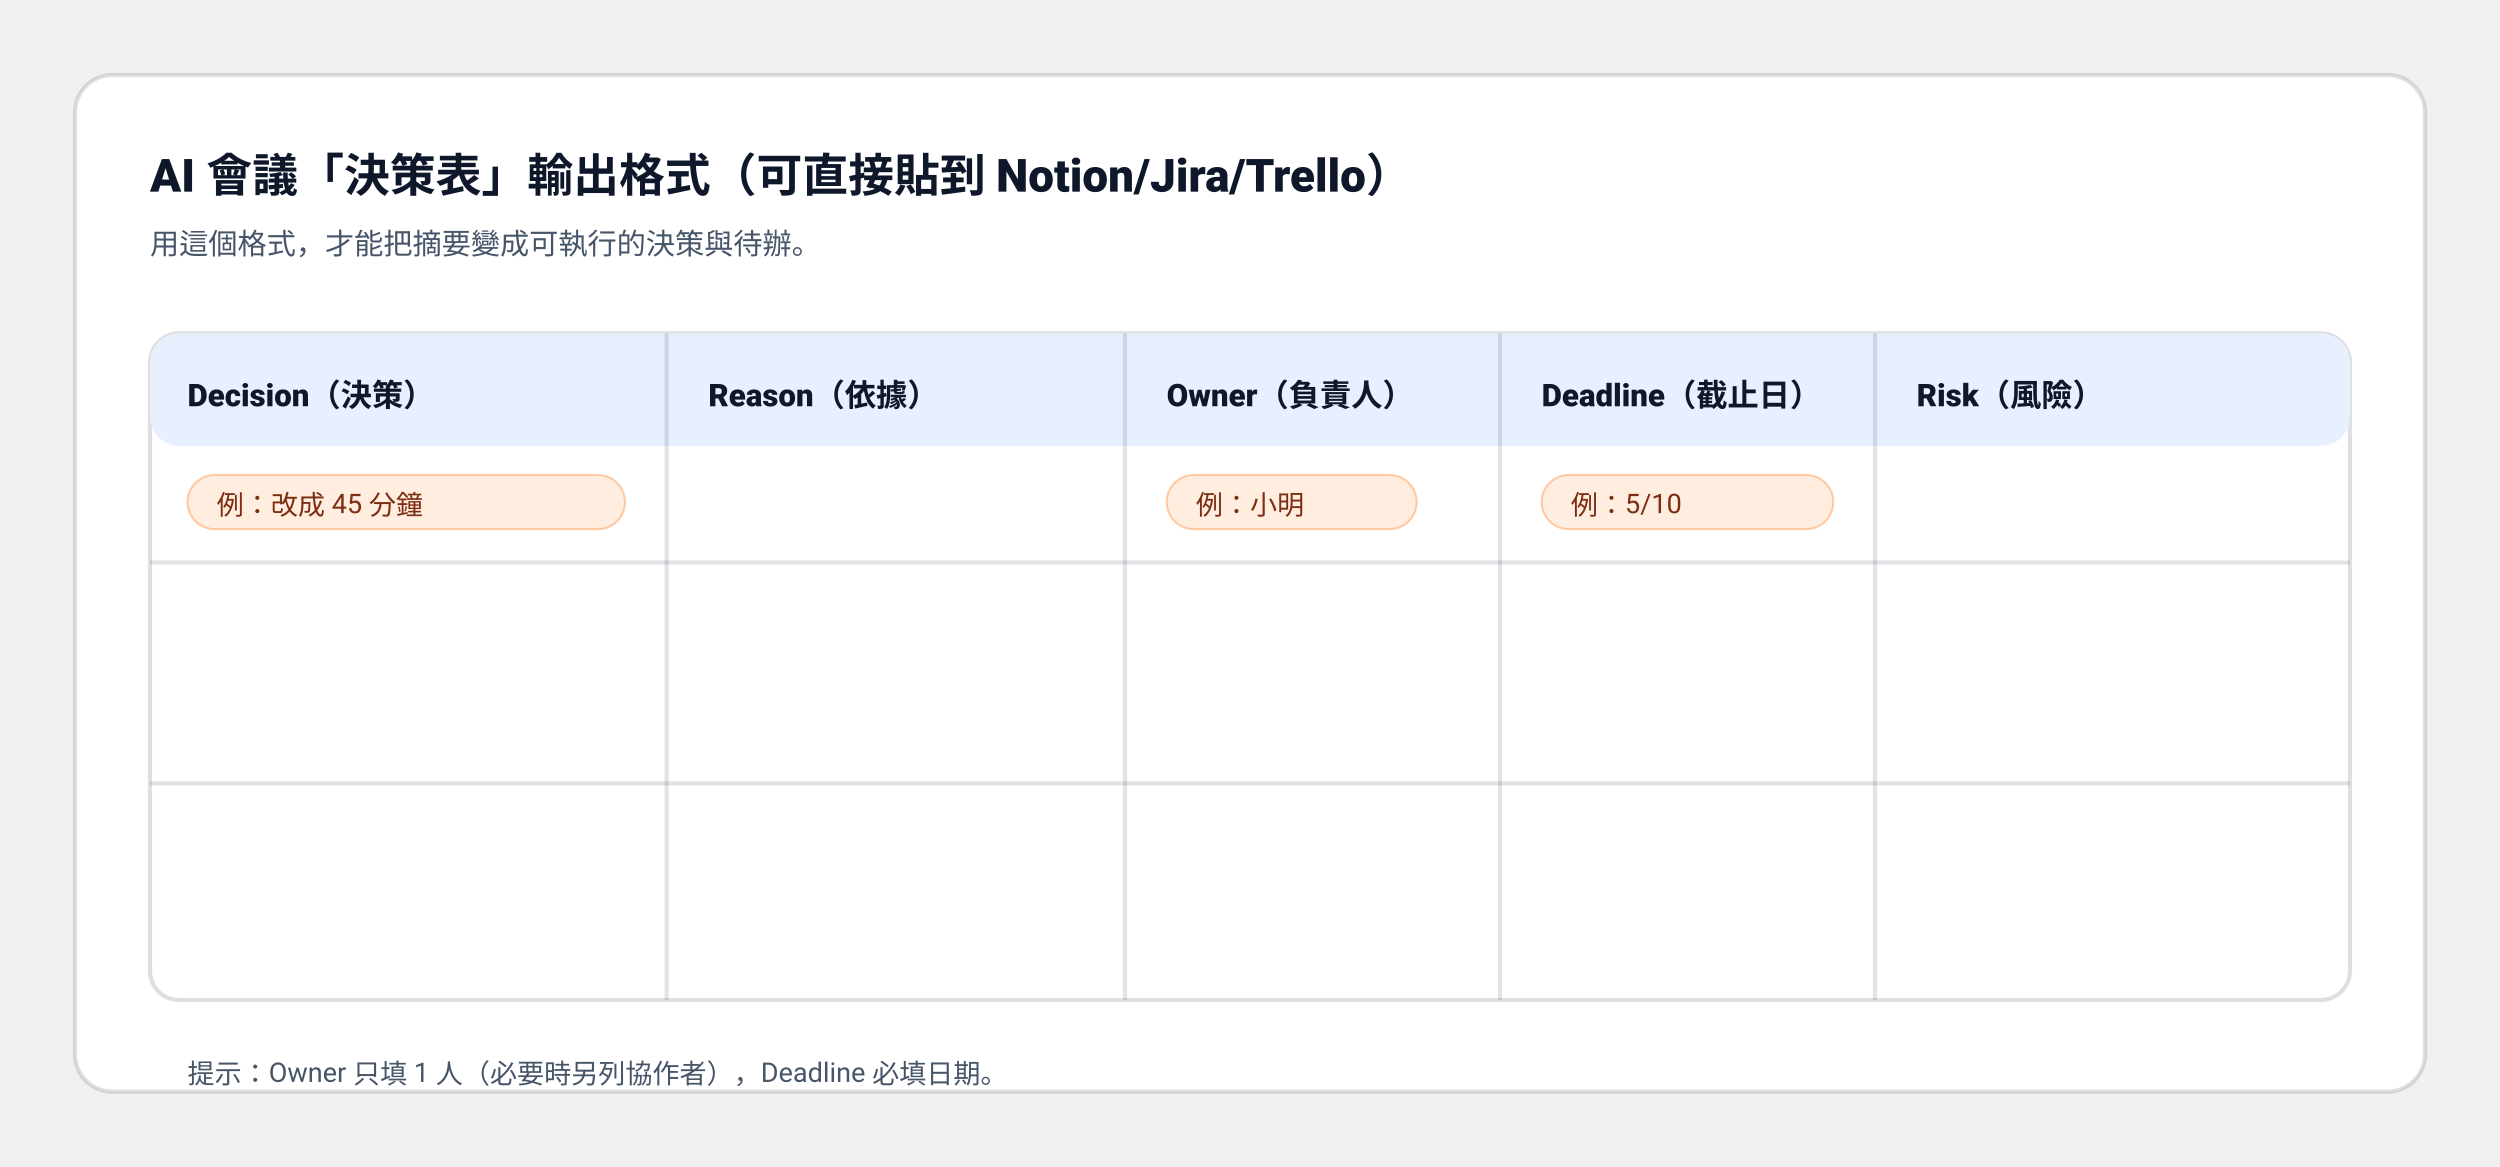
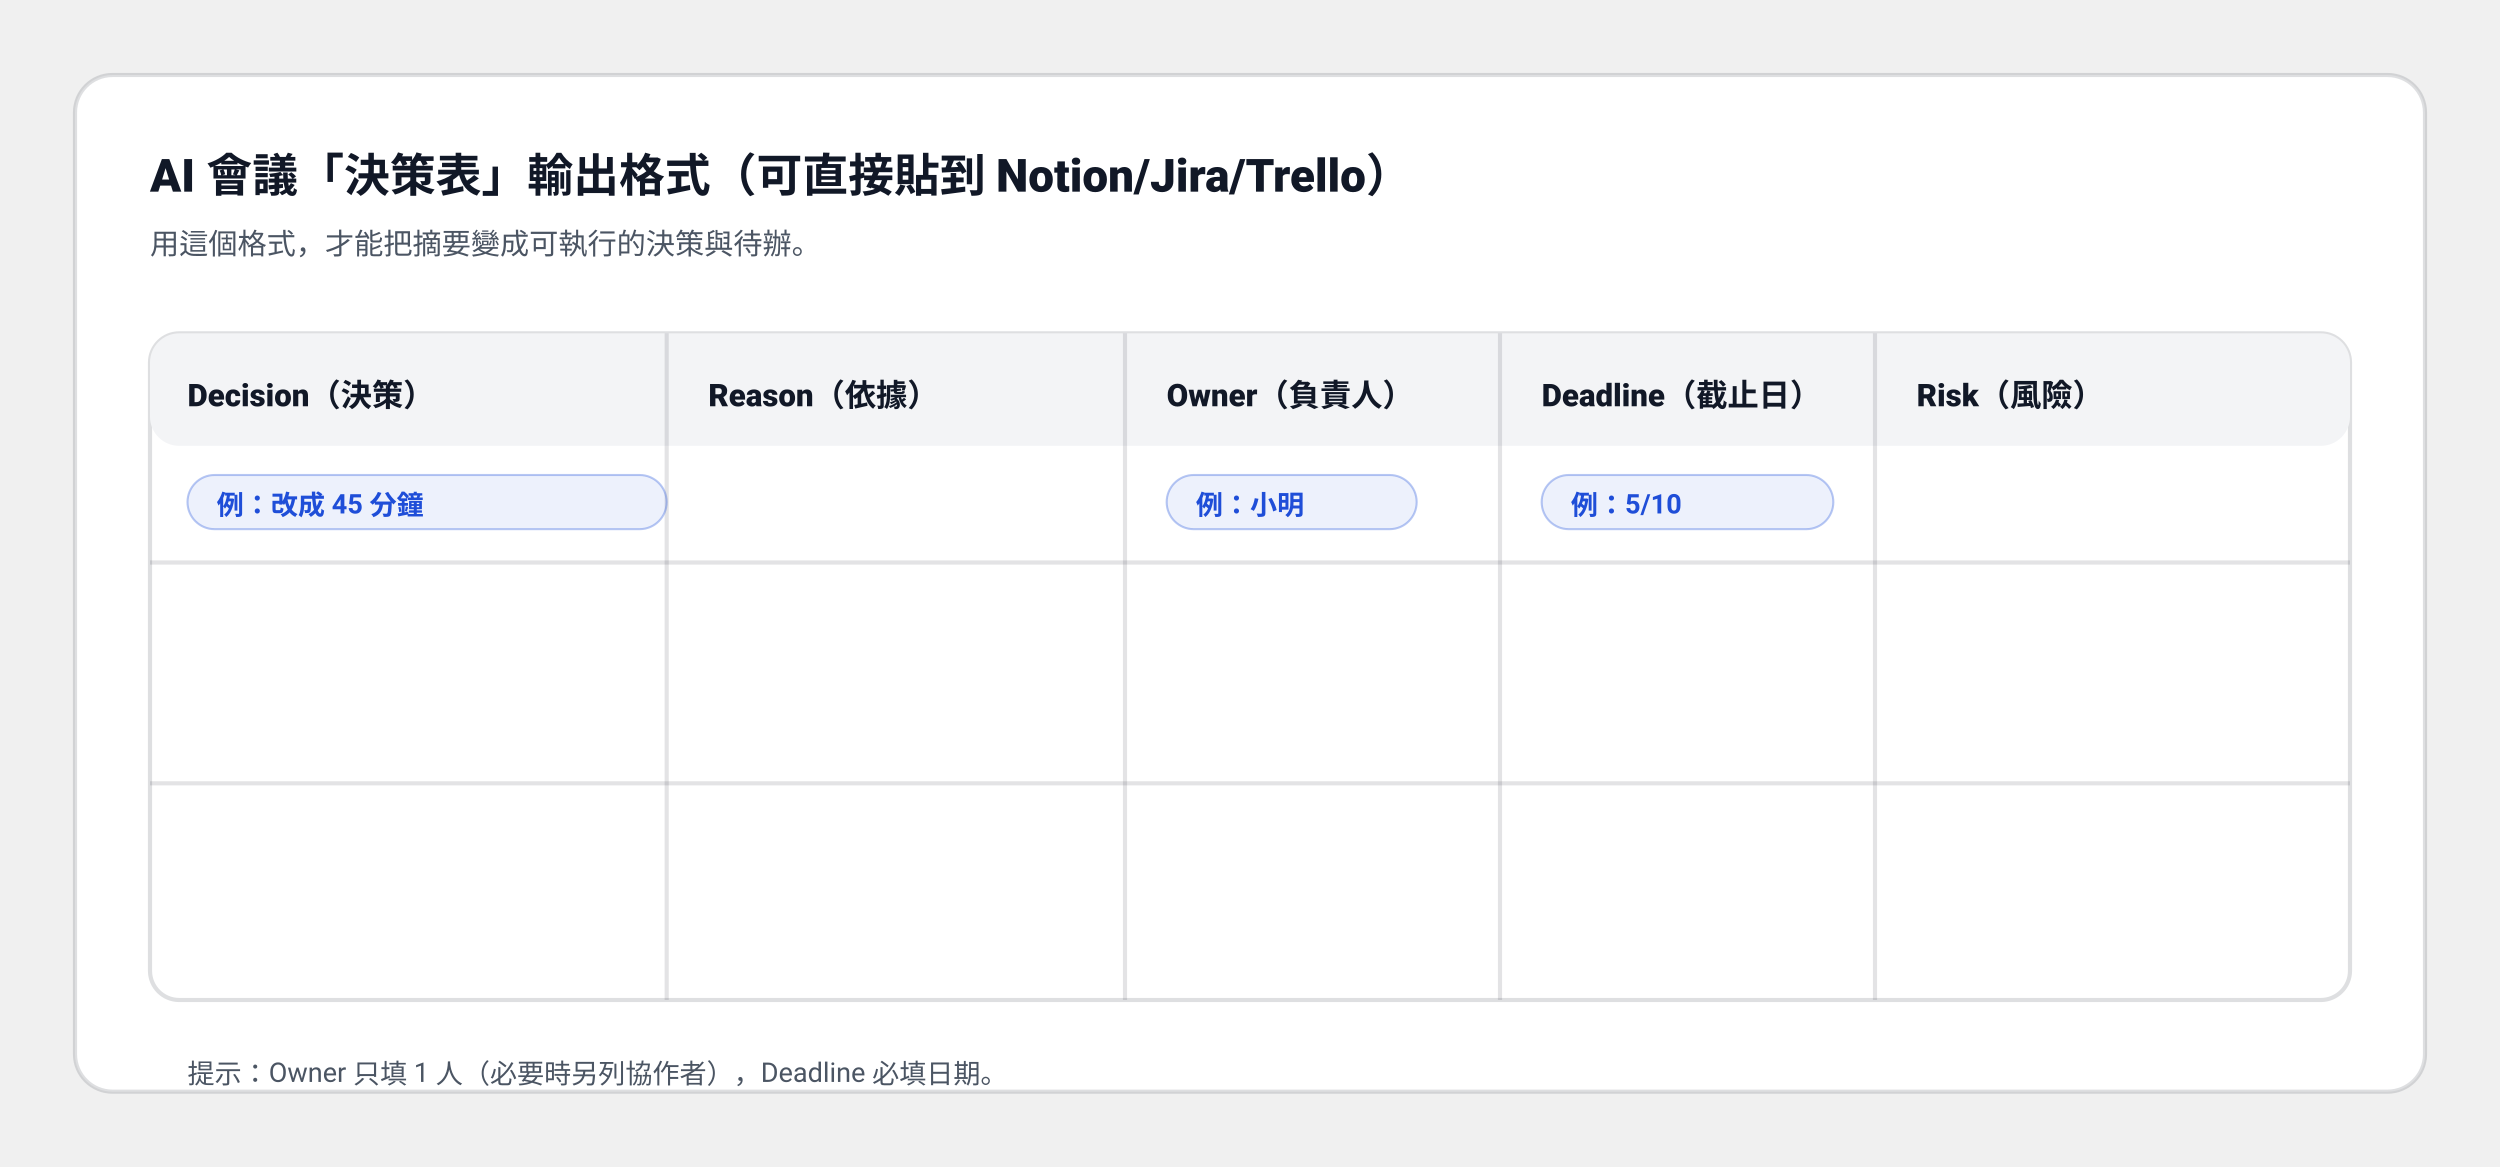
- <svg xmlns="http://www.w3.org/2000/svg" width="1200" height="560" viewBox="0 0 1200 560" role="img" aria-label="Decision table template diagram">
+ <svg xmlns="http://www.w3.org/2000/svg" width="1200" height="560" viewBox="0 0 1200 560" role="img" aria-label="Decision table template diagram (monochrome + blue)">
  <defs>
    <style>
      .t { font-family: -apple-system,BlinkMacSystemFont,"Noto Sans TC","Segoe UI",Roboto,Arial,sans-serif; }
-       .box { fill:#fff; stroke: rgba(15,23,42,0.14); stroke-width:2; }
-       .hdr { fill:#e8efff; }
-       .title { fill:#0f172a; font-weight:800; }
-       .muted { fill:#475569; }
-       .line { stroke: rgba(15,23,42,0.12); stroke-width:2; }
-       .chip { fill: rgba(255,122,24,0.14); stroke: rgba(255,122,24,0.36); }
+       .box { fill:#fff; stroke: rgba(17,24,39,0.14); stroke-width:2; }
+       .hdr { fill:#f3f4f6; }
+       .title { fill:#111827; font-weight:800; }
+       .muted { fill:#4b5563; }
+       .line { stroke: rgba(17,24,39,0.12); stroke-width:2; }
+       .chip { fill: rgba(31,78,216,0.08); stroke: rgba(31,78,216,0.32); }
+       .chipText { fill: #1f4ed8; font-weight: 700; }
    </style>
  </defs>
  <rect x="36" y="36" width="1128" height="488" rx="18" class="box" />
  <text class="t title" x="72" y="92" font-size="22">AI 會議「決策表」輸出格式（可直接貼到 Notion/Jira/Trello）</text>
  <text class="t muted" x="72" y="122" font-size="14">用這個格式，才能把摘要變成可執行的決策與待辦。</text>
  <rect x="72" y="160" width="1056" height="320" rx="14" class="box" />
  <rect x="72" y="160" width="1056" height="54" rx="14" class="hdr" />
  <line x1="320" y1="160" x2="320" y2="480" class="line" />
  <line x1="540" y1="160" x2="540" y2="480" class="line" />
  <line x1="720" y1="160" x2="720" y2="480" class="line" />
  <line x1="900" y1="160" x2="900" y2="480" class="line" />
  <line x1="72" y1="270" x2="1128" y2="270" class="line" />
  <line x1="72" y1="376" x2="1128" y2="376" class="line" />
  <text class="t title" x="90" y="195" font-size="15">Decision（決策）</text>
  <text class="t title" x="340" y="195" font-size="15">Reason（依據）</text>
  <text class="t title" x="560" y="195" font-size="15">Owner（負責人）</text>
  <text class="t title" x="740" y="195" font-size="15">Deadline（截止日）</text>
  <text class="t title" x="920" y="195" font-size="15">Risk（風險）</text>
-   <rect x="90" y="228" width="210" height="26" rx="13" class="chip" />
-   <text class="t" x="104" y="247" font-size="13" fill="#7c2d12">例：改成 45 分鐘</text>
+   <rect x="90" y="228" width="230" height="26" rx="13" class="chip" />
+   <text class="t chipText" x="104" y="247" font-size="13">例：改成 45 分鐘</text>
  <rect x="560" y="228" width="120" height="26" rx="13" class="chip" />
-   <text class="t" x="574" y="247" font-size="13" fill="#7c2d12">例：小明</text>
+   <text class="t chipText" x="574" y="247" font-size="13">例：小明</text>
  <rect x="740" y="228" width="140" height="26" rx="13" class="chip" />
-   <text class="t" x="754" y="247" font-size="13" fill="#7c2d12">例：5/10</text>
+   <text class="t chipText" x="754" y="247" font-size="13">例：5/10</text>
  <text class="t muted" x="90" y="520" font-size="13">提示：Owner 只填 1 人（必要時另列協作者），Deadline 必填日期。</text>
</svg>
